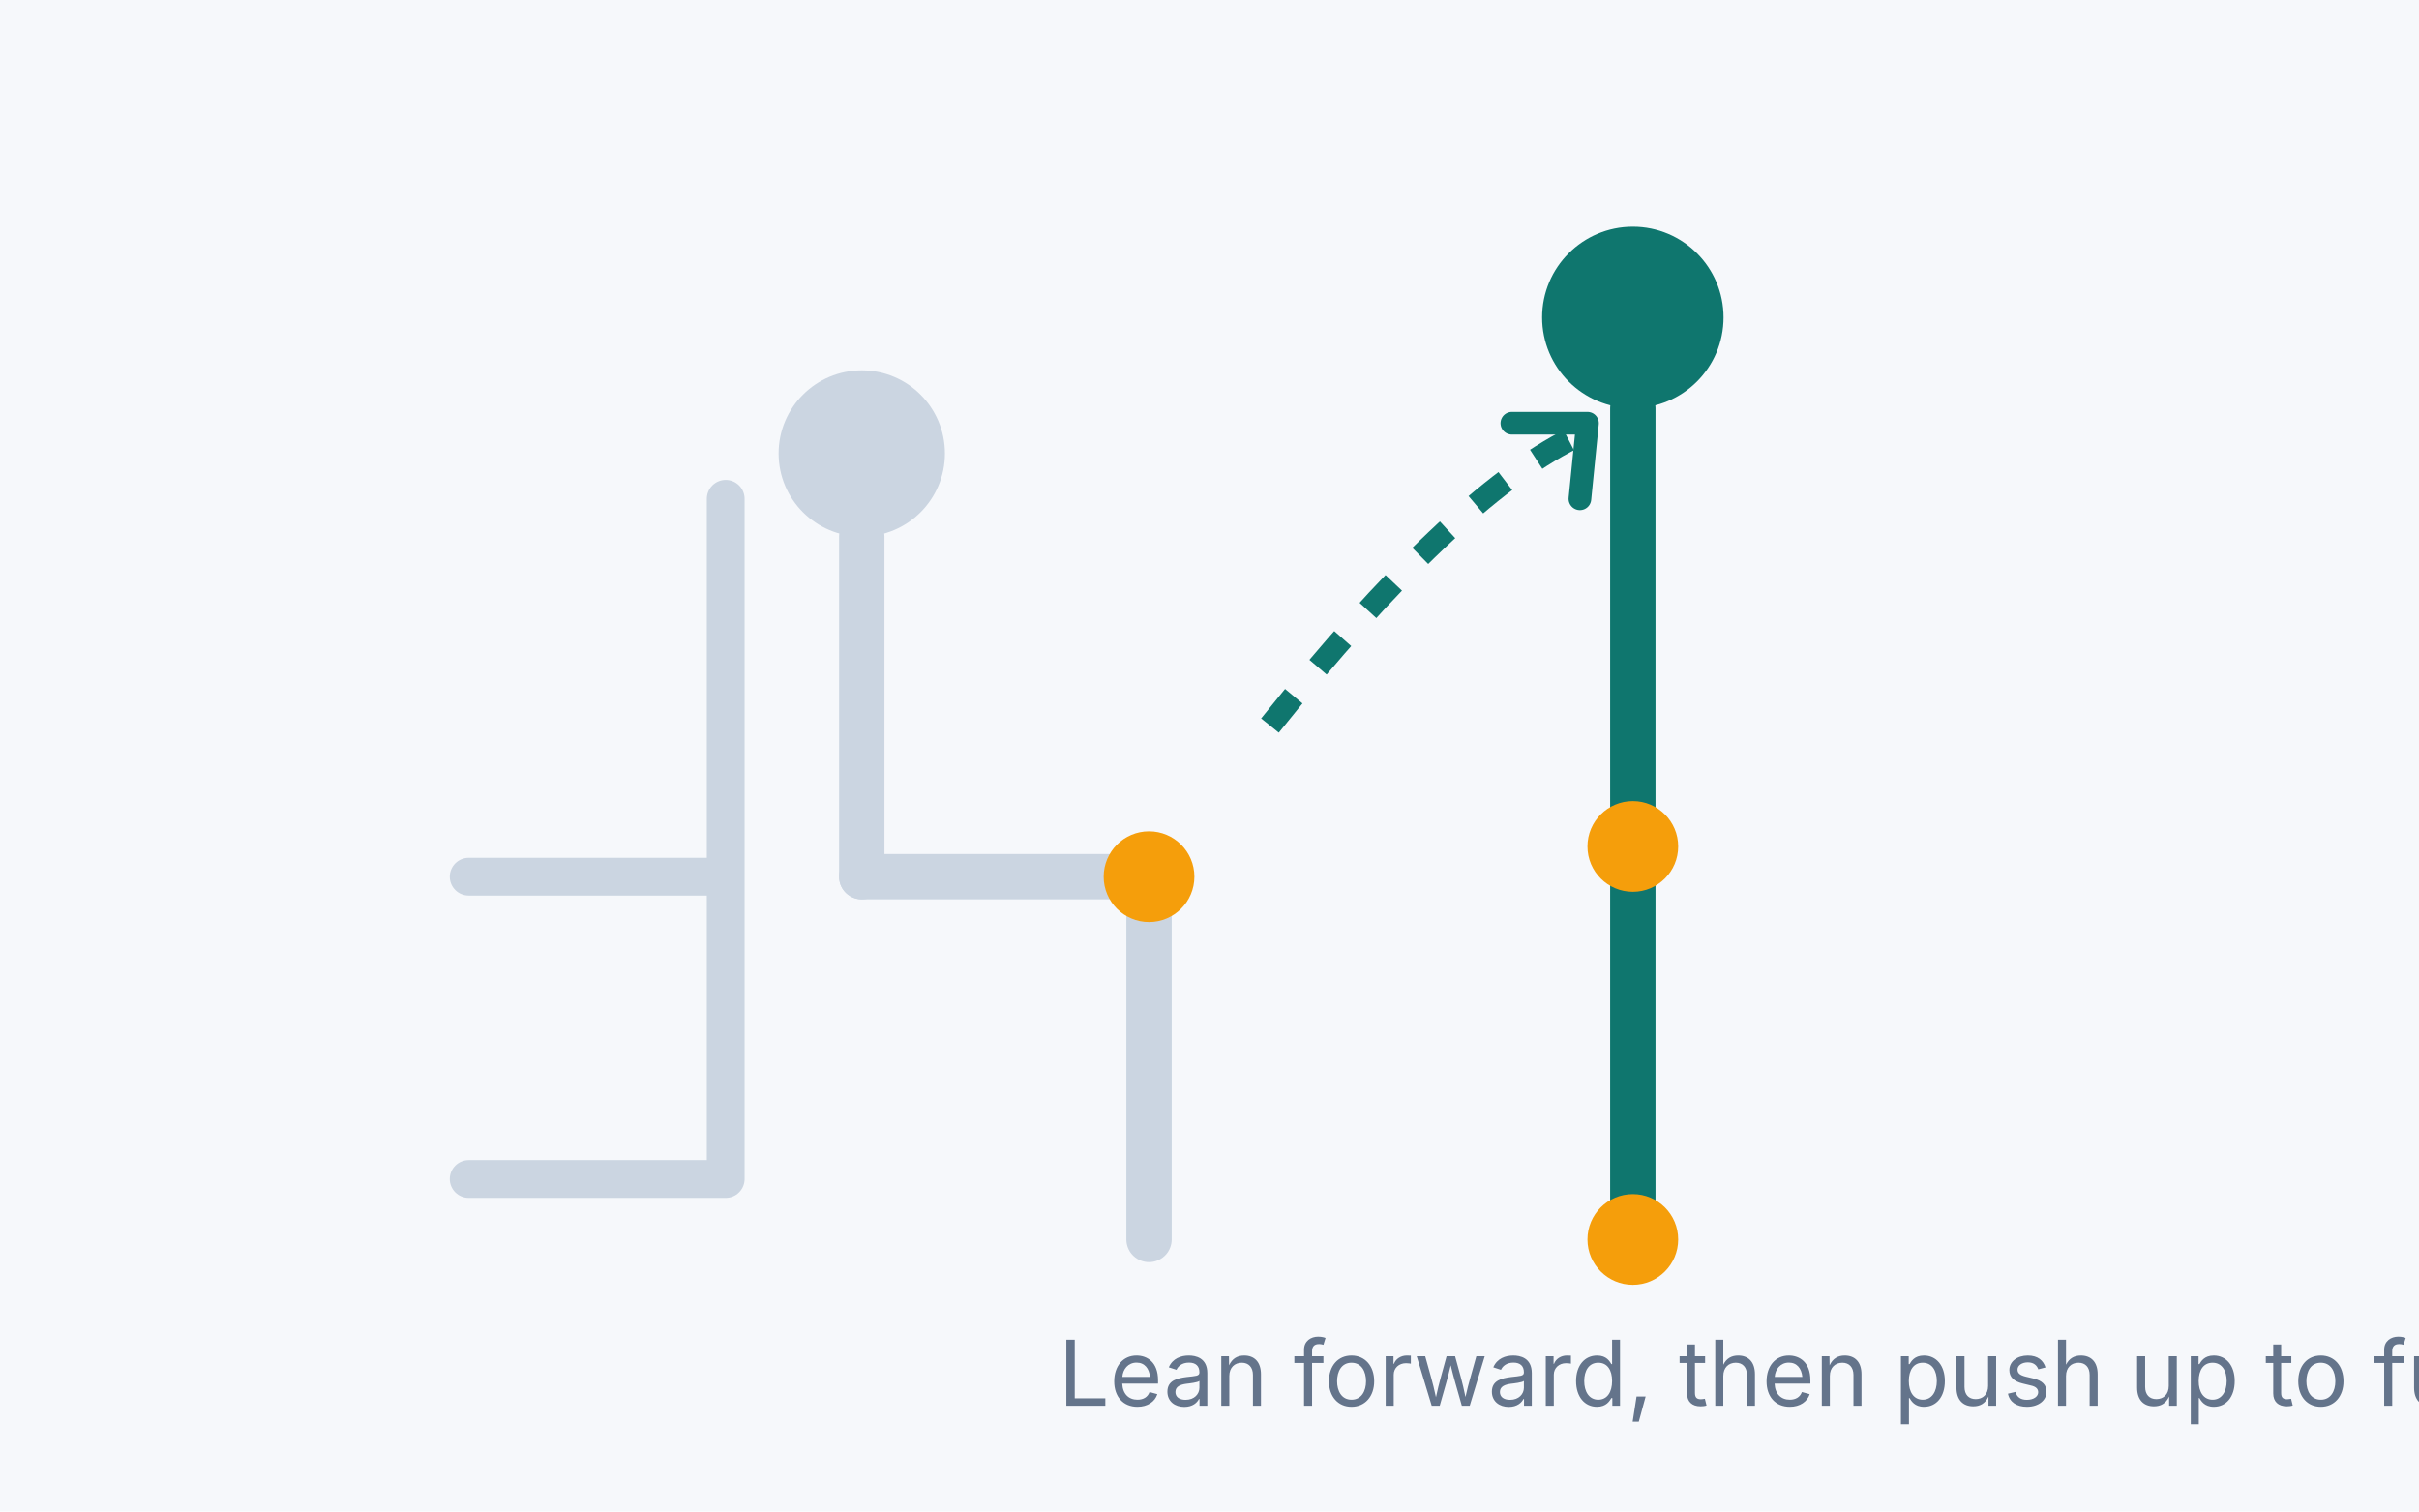
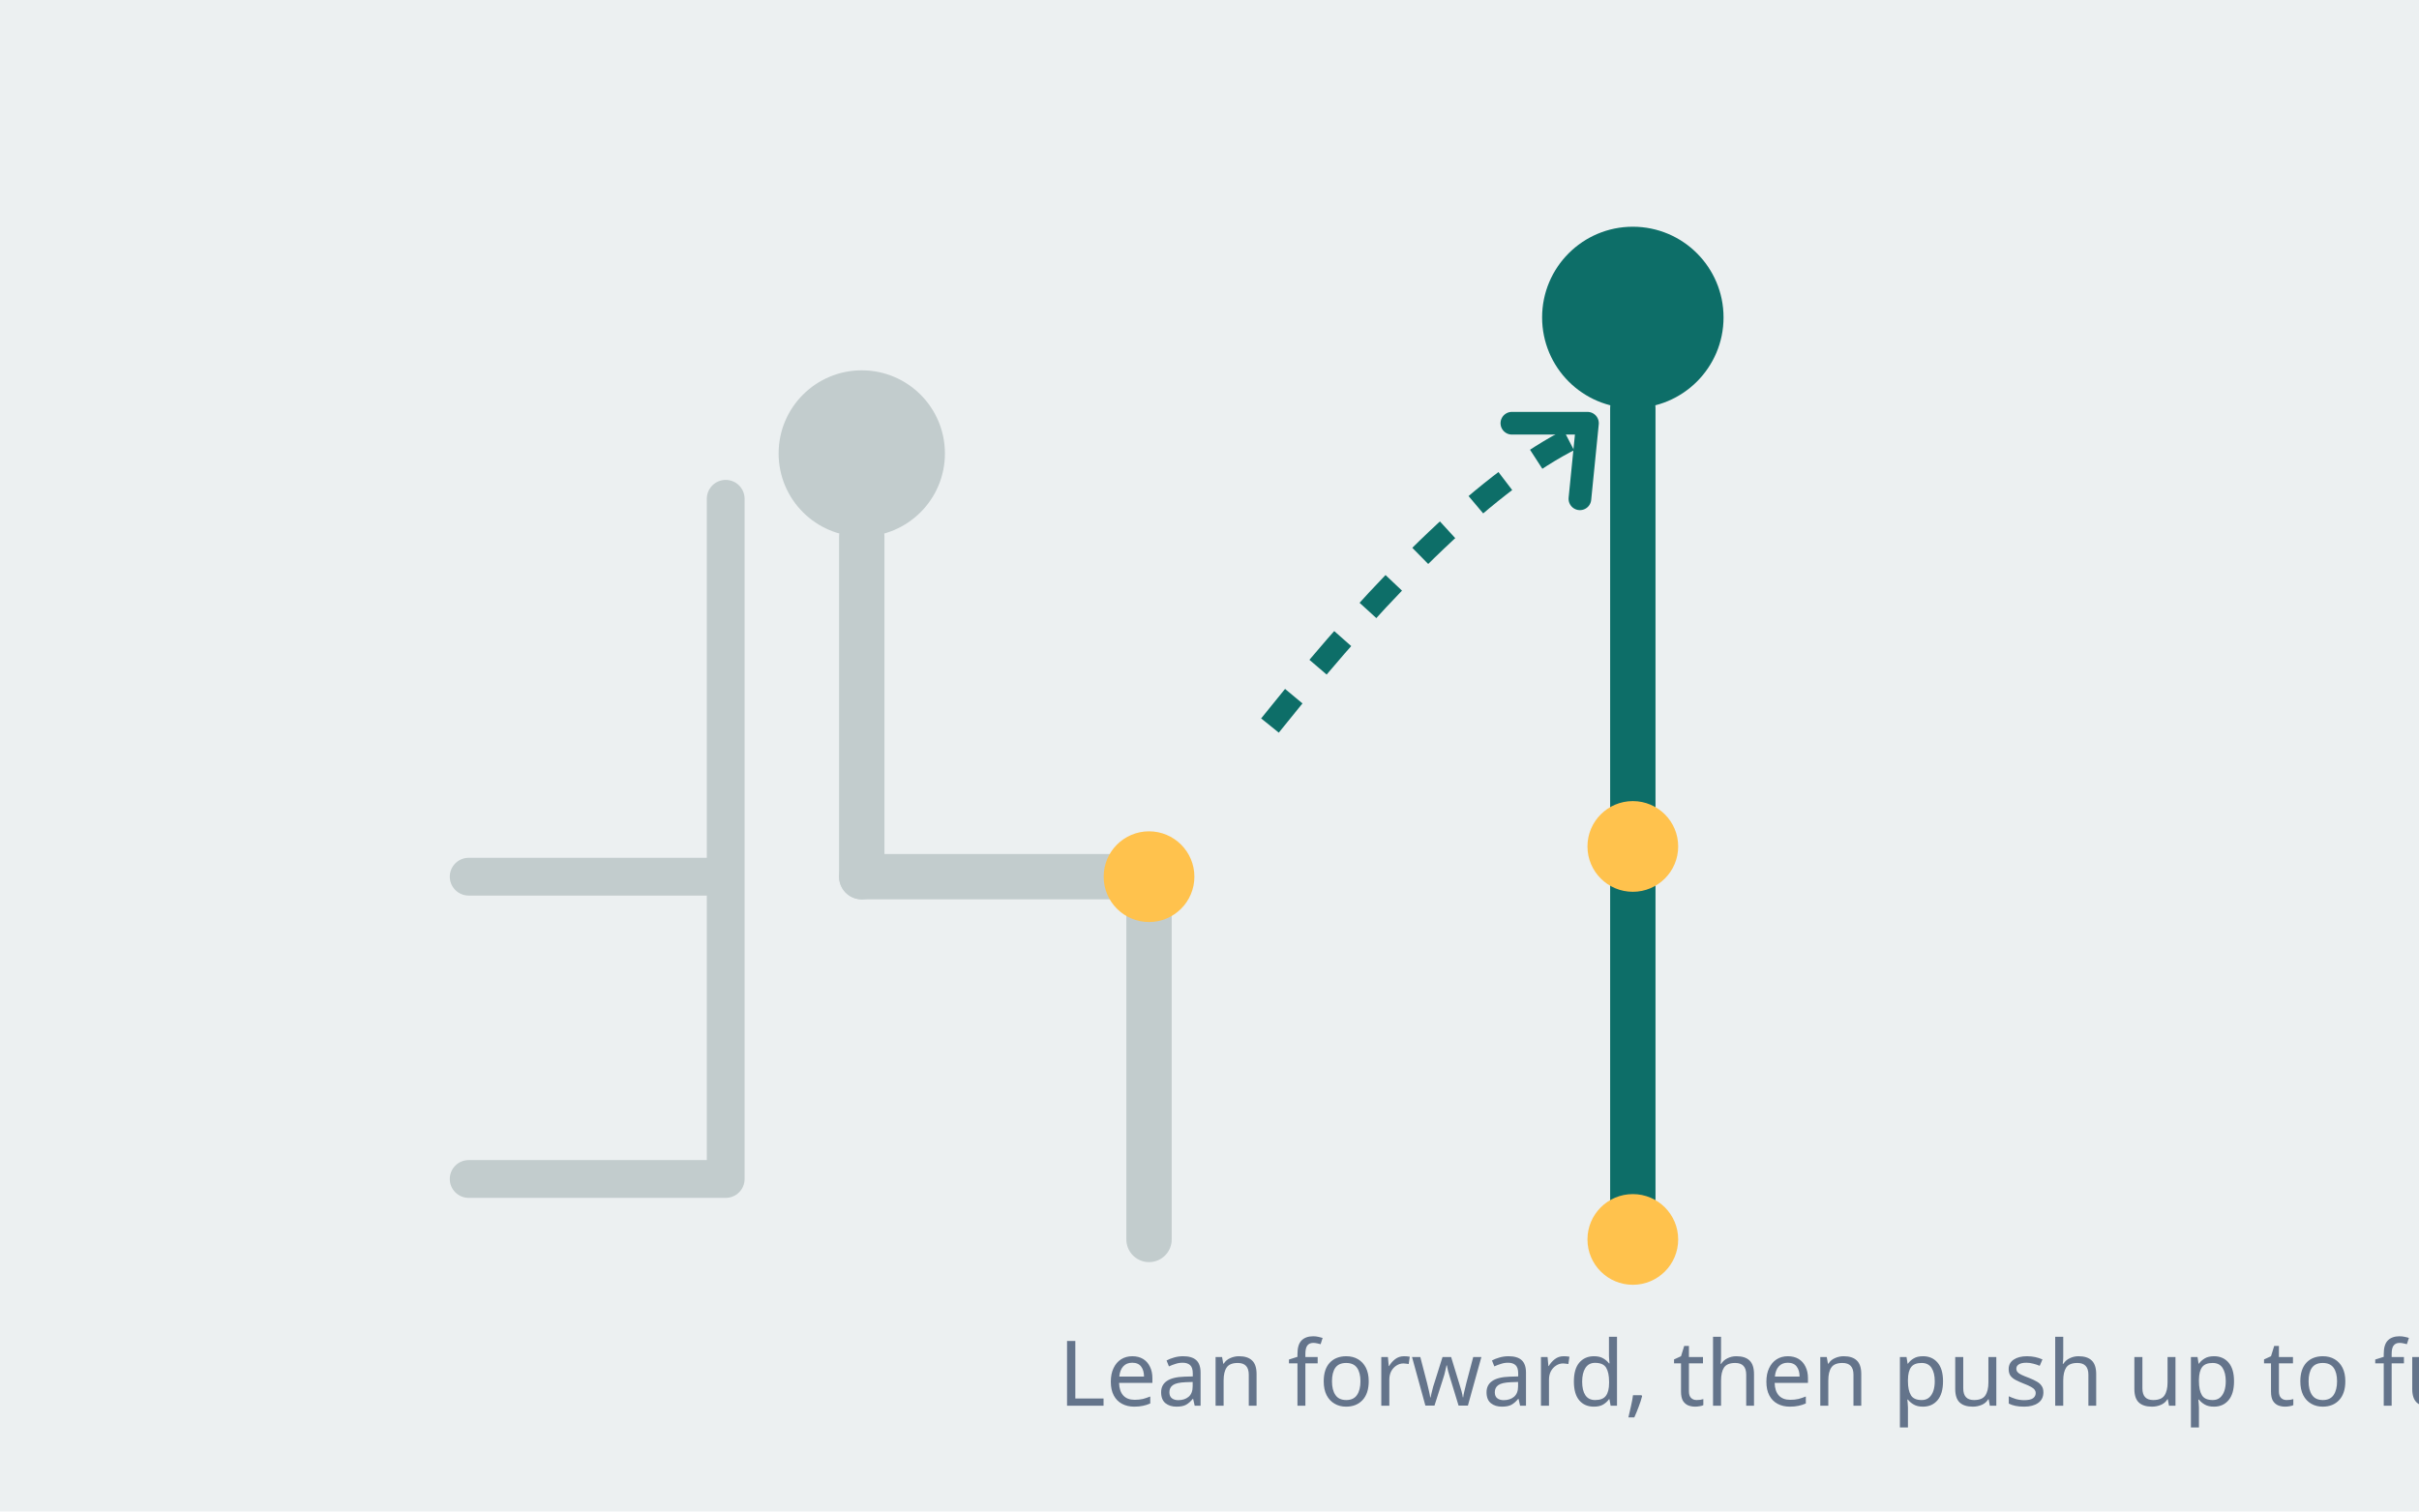
<svg xmlns="http://www.w3.org/2000/svg" viewBox="0 0 320 200" role="img" aria-label="Sit to stand: from seated, lean forward and push up to standing">
-   <rect width="320" height="200" fill="#F6F8FB" />
-   <path d="M96 66 L96 156 M96 156 L62 156 M96 116 L62 116" stroke="#CBD5E1" stroke-width="5" stroke-linecap="round" fill="none" />
-   <g stroke="#CBD5E1" stroke-width="6" stroke-linecap="round" fill="none">
-     <circle cx="114" cy="60" r="11" fill="#CBD5E1" stroke="none" />
+   <rect width="320" height="200" fill="#ECF0F1" />
+   <path d="M96 66 L96 156 M96 156 L62 156 M96 116 L62 116" stroke="#C2CCCD" stroke-width="5" stroke-linecap="round" fill="none" />
+   <g stroke="#C2CCCD" stroke-width="6" stroke-linecap="round" fill="none">
+     <circle cx="114" cy="60" r="11" fill="#C2CCCD" stroke="none" />
    <path d="M114 71 L114 116" />
    <path d="M114 116 L152 116" />
    <path d="M152 116 L152 164" />
  </g>
-   <g stroke="#0F766E" stroke-width="6" stroke-linecap="round" fill="none">
-     <circle cx="216" cy="42" r="12" fill="#0F766E" stroke="none" />
+   <g stroke="#0D6E68" stroke-width="6" stroke-linecap="round" fill="none">
+     <circle cx="216" cy="42" r="12" fill="#0D6E68" stroke="none" />
    <path d="M216 54 L216 112" />
    <path d="M216 112 L216 164" />
  </g>
-   <circle cx="216" cy="112" r="6" fill="#F59E0B" />
-   <circle cx="216" cy="164" r="6" fill="#F59E0B" />
-   <circle cx="152" cy="116" r="6" fill="#F59E0B" />
-   <path d="M168 96 Q 192 66 208 58" stroke="#0F766E" stroke-width="3" stroke-dasharray="5 5" fill="none" />
-   <path d="M200 56 L210 56 L209 66" stroke="#0F766E" stroke-width="3" fill="none" stroke-linecap="round" stroke-linejoin="round" />
-   <text x="140" y="186" font-family="Inter, system-ui, sans-serif" font-size="12" fill="#64748B">Lean forward, then push up to fully upright</text>
+   <circle cx="216" cy="112" r="6" fill="#FFC24D" />
+   <circle cx="216" cy="164" r="6" fill="#FFC24D" />
+   <circle cx="152" cy="116" r="6" fill="#FFC24D" />
+   <path d="M168 96 Q 192 66 208 58" stroke="#0D6E68" stroke-width="3" stroke-dasharray="5 5" fill="none" />
+   <path d="M200 56 L210 56 L209 66" stroke="#0D6E68" stroke-width="3" fill="none" stroke-linecap="round" stroke-linejoin="round" />
+   <text x="140" y="186" font-family="'IBM Plex Sans', system-ui, sans-serif" font-size="12" fill="#64748B">Lean forward, then push up to fully upright</text>
</svg>
